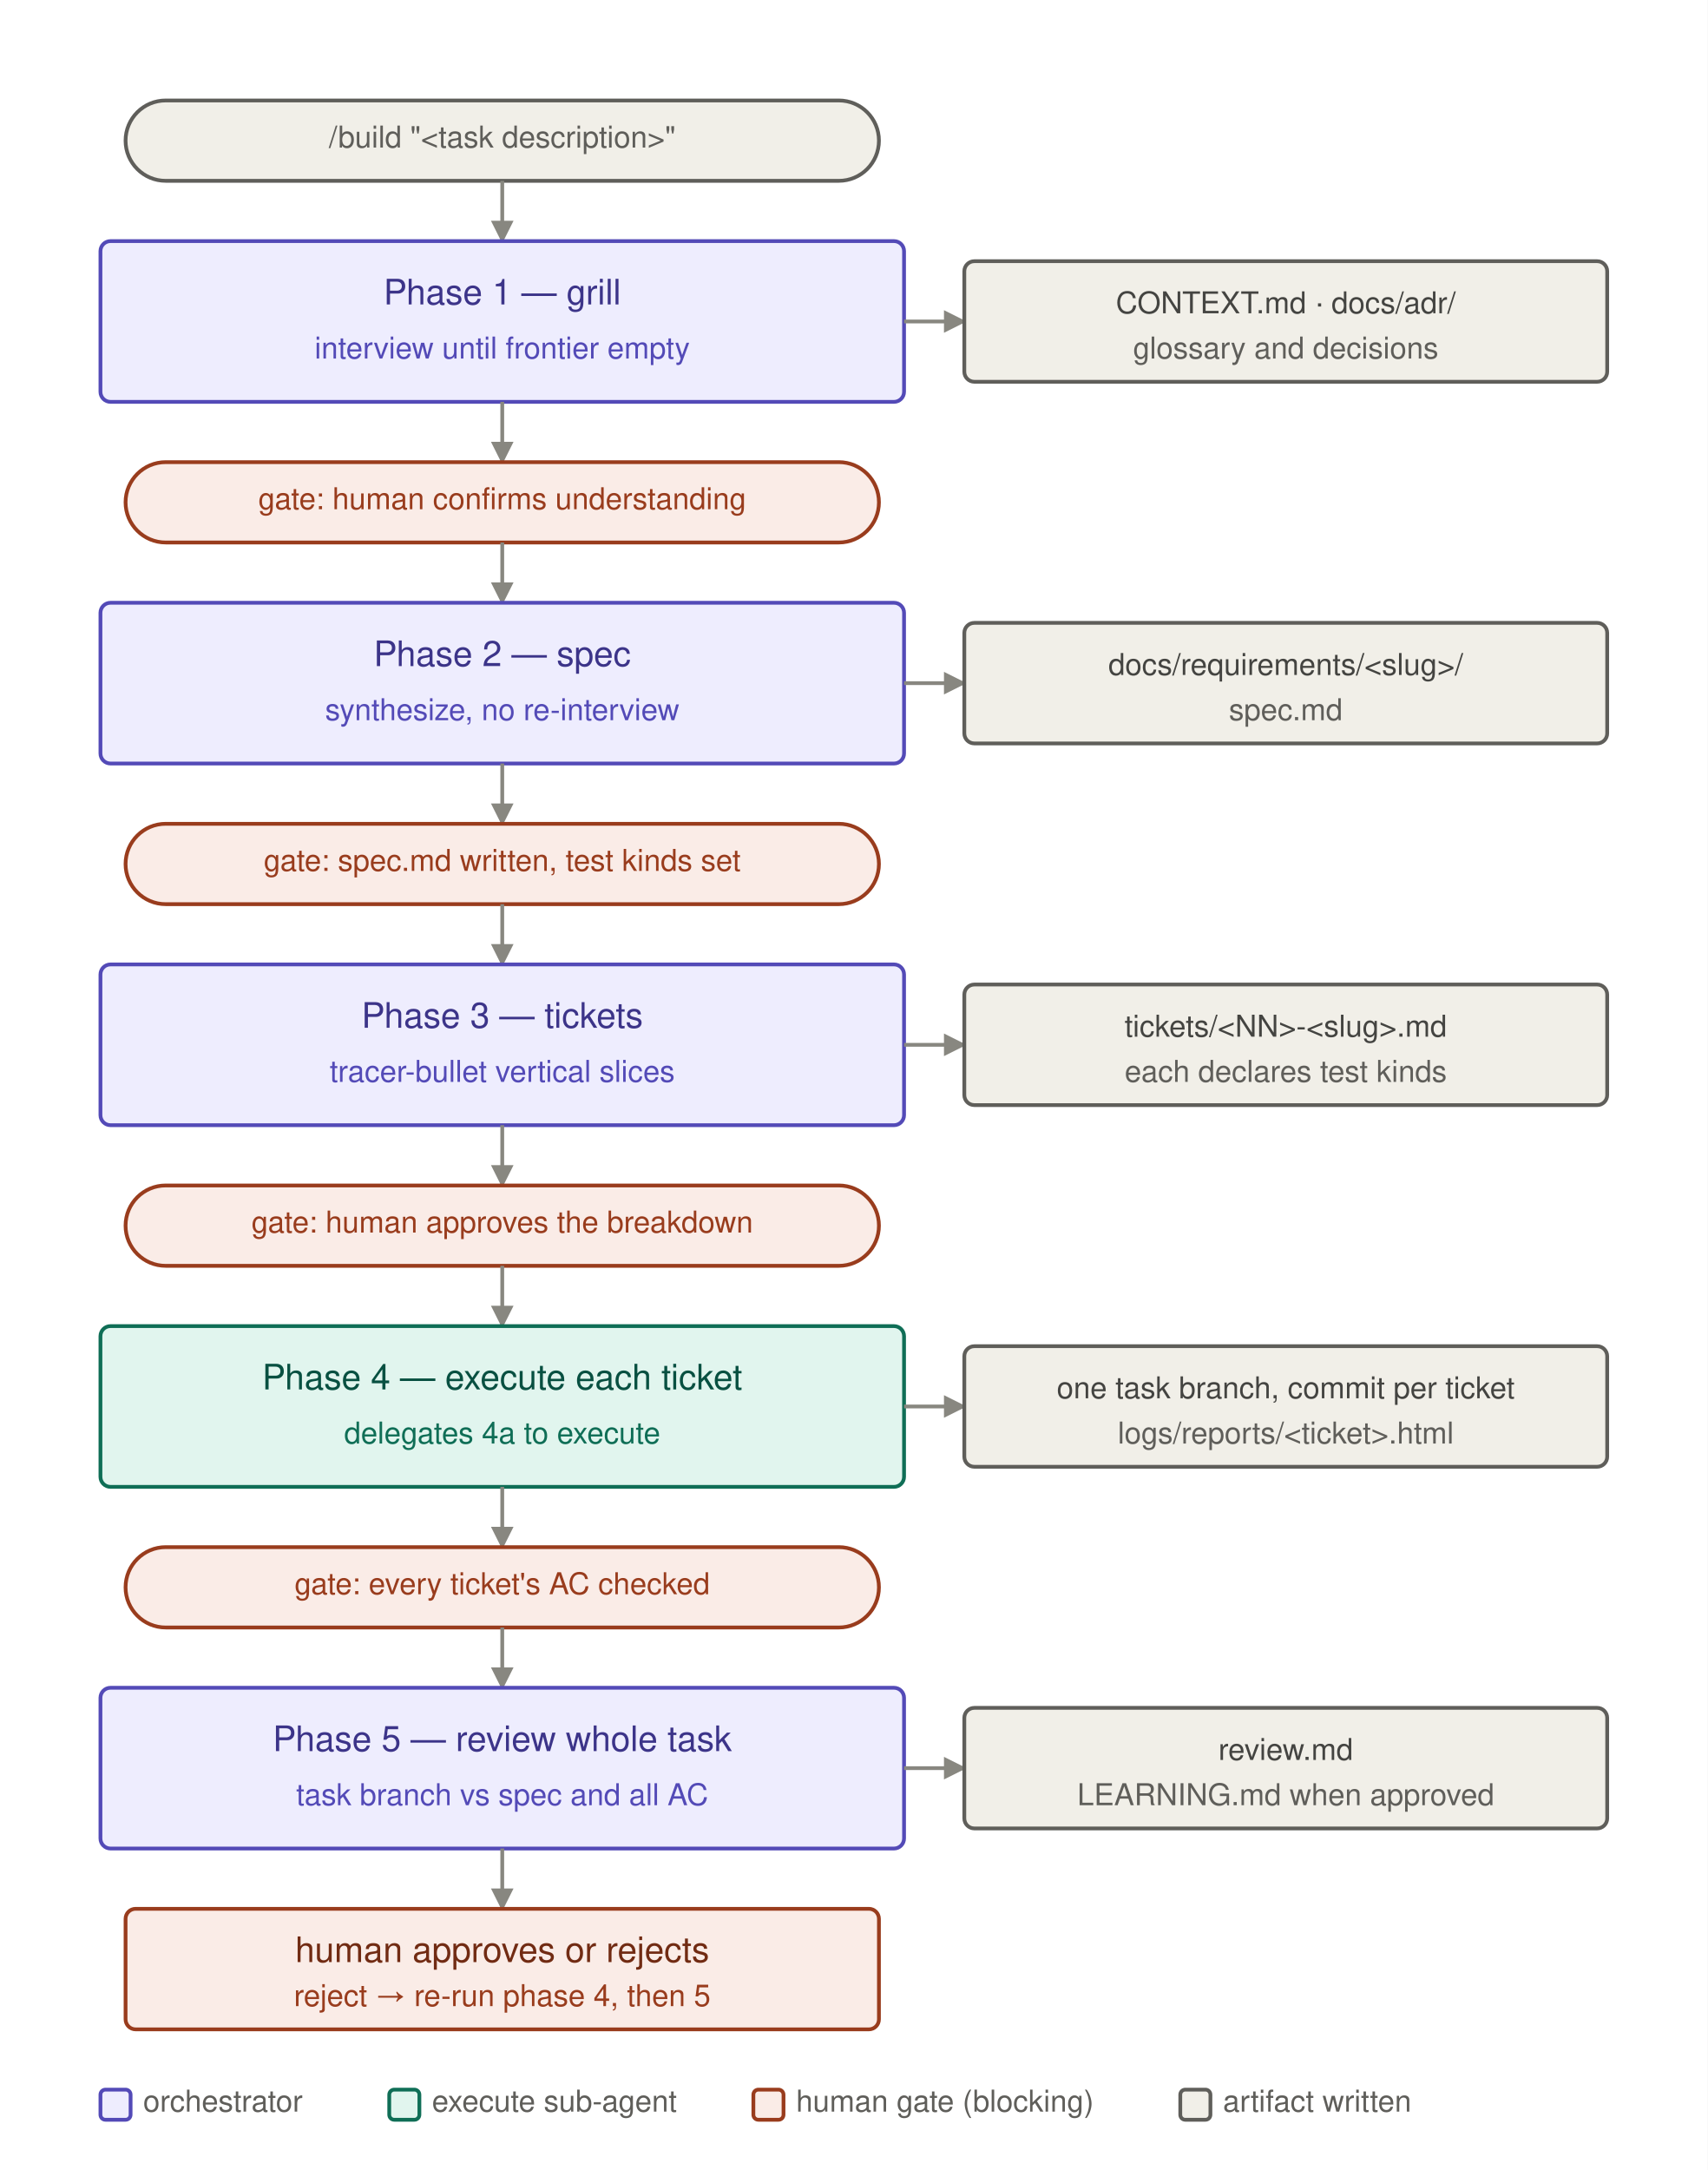
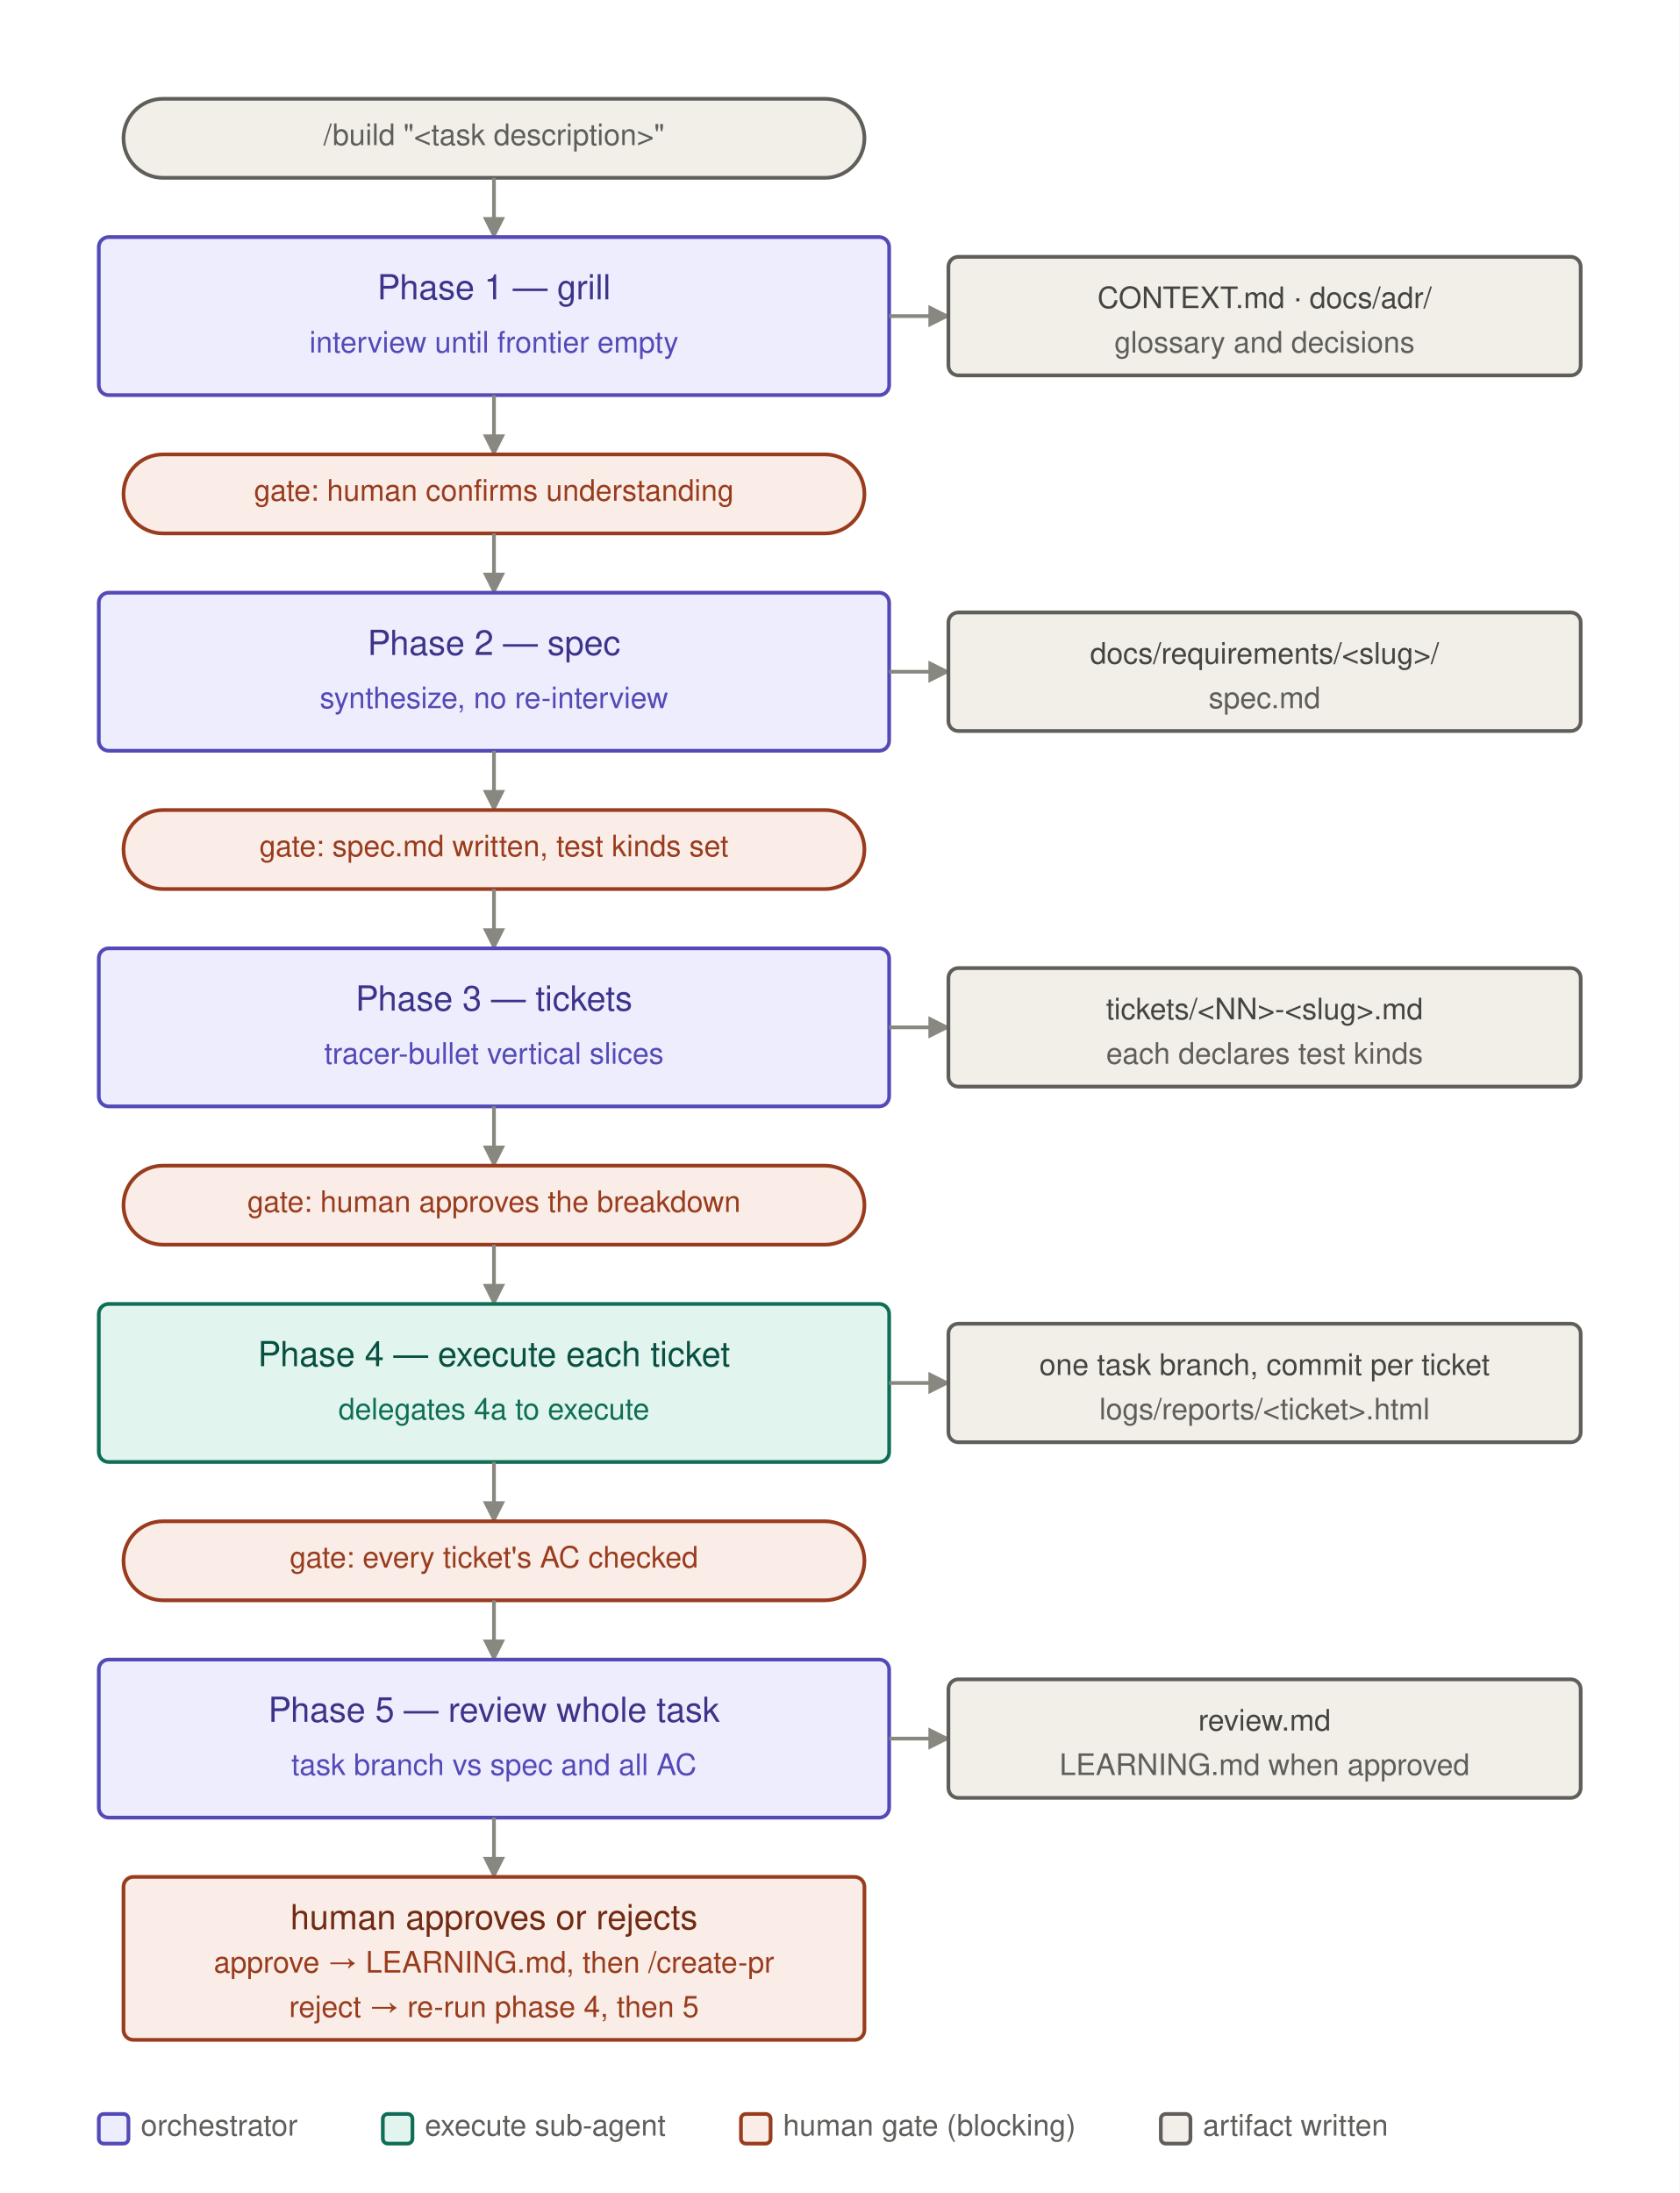
- <svg xmlns="http://www.w3.org/2000/svg" width="680" height="864" viewBox="0 0 680 864" role="img">
+ <svg xmlns="http://www.w3.org/2000/svg" width="680" height="888" viewBox="0 0 680 888" role="img">
  <style>
text{font-family:-apple-system,BlinkMacSystemFont,"Segoe UI",Helvetica,Arial,sans-serif}
rect{stroke-width:1.5}
.ti{font-size:14px;font-weight:500}
.sb{font-size:12px;font-weight:400}
.bo{fill:#EEEDFE;stroke:#534AB7}.to{fill:#3C3489}.so{fill:#534AB7}
.be{fill:#E1F5EE;stroke:#0F6E56}.te{fill:#085041}.se{fill:#0F6E56}
.bh{fill:#FAECE7;stroke:#993C1D}.th{fill:#712B13}.sh{fill:#993C1D}
.bn{fill:#F1EFE8;stroke:#5F5E5A}.tn{fill:#444441}.sn{fill:#5F5E5A}
.ln{stroke:#888780;stroke-width:1.5}.ah{fill:#888780}
.bg{fill:#FFFFFF;stroke:none}
@media (prefers-color-scheme:dark){
.bg{fill:#22211E}
.bo{fill:#3C3489;stroke:#AFA9EC}.to{fill:#CECBF6}.so{fill:#AFA9EC}
.be{fill:#085041;stroke:#5DCAA5}.te{fill:#9FE1CB}.se{fill:#5DCAA5}
.bh{fill:#712B13;stroke:#F0997B}.th{fill:#F5C4B3}.sh{fill:#F0997B}
.bn{fill:#444441;stroke:#B4B2A9}.tn{fill:#D3D1C7}.sn{fill:#B4B2A9}
}
</style>
  <defs>
    <marker id="ae" viewBox="0 0 10 10" refX="9" refY="5" markerWidth="6" markerHeight="6" orient="auto">
      <path class="ah" d="M0 0 L10 5 L0 10 z" />
    </marker>
  </defs>
-   <rect class="bg" x="0" y="0" width="680" height="864" />
+   <rect class="bg" x="0" y="0" width="680" height="888" />
  <rect class="bn" x="50" y="40" width="300" height="32" rx="16" />
  <text class="sb sn" x="200" y="56" text-anchor="middle" dominant-baseline="central">/build "&lt;task description&gt;"</text>
  <line class="ln" x1="200" y1="72" x2="200" y2="96" marker-end="url(#ae)" />
  <rect class="bo" x="40" y="96" width="320" height="64" rx="4" />
  <text class="ti to" x="200" y="118" text-anchor="middle" dominant-baseline="central">Phase 1 — grill</text>
  <text class="sb so" x="200" y="140" text-anchor="middle" dominant-baseline="central">interview until frontier empty</text>
  <line class="ln" x1="360" y1="128" x2="384" y2="128" marker-end="url(#ae)" />
  <rect class="bn" x="384" y="104" width="256" height="48" rx="4" />
  <text class="sb tn" x="512" y="122" text-anchor="middle" dominant-baseline="central">CONTEXT.md · docs/adr/</text>
  <text class="sb sn" x="512" y="140" text-anchor="middle" dominant-baseline="central">glossary and decisions</text>
  <line class="ln" x1="200" y1="160" x2="200" y2="184" marker-end="url(#ae)" />
  <rect class="bh" x="50" y="184" width="300" height="32" rx="16" />
  <text class="sb sh" x="200" y="200" text-anchor="middle" dominant-baseline="central">gate: human confirms understanding</text>
  <line class="ln" x1="200" y1="216" x2="200" y2="240" marker-end="url(#ae)" />
  <rect class="bo" x="40" y="240" width="320" height="64" rx="4" />
  <text class="ti to" x="200" y="262" text-anchor="middle" dominant-baseline="central">Phase 2 — spec</text>
  <text class="sb so" x="200" y="284" text-anchor="middle" dominant-baseline="central">synthesize, no re-interview</text>
  <line class="ln" x1="360" y1="272" x2="384" y2="272" marker-end="url(#ae)" />
  <rect class="bn" x="384" y="248" width="256" height="48" rx="4" />
  <text class="sb tn" x="512" y="266" text-anchor="middle" dominant-baseline="central">docs/requirements/&lt;slug&gt;/</text>
  <text class="sb sn" x="512" y="284" text-anchor="middle" dominant-baseline="central">spec.md</text>
  <line class="ln" x1="200" y1="304" x2="200" y2="328" marker-end="url(#ae)" />
  <rect class="bh" x="50" y="328" width="300" height="32" rx="16" />
  <text class="sb sh" x="200" y="344" text-anchor="middle" dominant-baseline="central">gate: spec.md written, test kinds set</text>
  <line class="ln" x1="200" y1="360" x2="200" y2="384" marker-end="url(#ae)" />
  <rect class="bo" x="40" y="384" width="320" height="64" rx="4" />
  <text class="ti to" x="200" y="406" text-anchor="middle" dominant-baseline="central">Phase 3 — tickets</text>
  <text class="sb so" x="200" y="428" text-anchor="middle" dominant-baseline="central">tracer-bullet vertical slices</text>
  <line class="ln" x1="360" y1="416" x2="384" y2="416" marker-end="url(#ae)" />
  <rect class="bn" x="384" y="392" width="256" height="48" rx="4" />
  <text class="sb tn" x="512" y="410" text-anchor="middle" dominant-baseline="central">tickets/&lt;NN&gt;-&lt;slug&gt;.md</text>
  <text class="sb sn" x="512" y="428" text-anchor="middle" dominant-baseline="central">each declares test kinds</text>
  <line class="ln" x1="200" y1="448" x2="200" y2="472" marker-end="url(#ae)" />
  <rect class="bh" x="50" y="472" width="300" height="32" rx="16" />
  <text class="sb sh" x="200" y="488" text-anchor="middle" dominant-baseline="central">gate: human approves the breakdown</text>
  <line class="ln" x1="200" y1="504" x2="200" y2="528" marker-end="url(#ae)" />
  <rect class="be" x="40" y="528" width="320" height="64" rx="4" />
  <text class="ti te" x="200" y="550" text-anchor="middle" dominant-baseline="central">Phase 4 — execute each ticket</text>
  <text class="sb se" x="200" y="572" text-anchor="middle" dominant-baseline="central">delegates 4a to execute</text>
  <line class="ln" x1="360" y1="560" x2="384" y2="560" marker-end="url(#ae)" />
  <rect class="bn" x="384" y="536" width="256" height="48" rx="4" />
  <text class="sb tn" x="512" y="554" text-anchor="middle" dominant-baseline="central">one task branch, commit per ticket</text>
  <text class="sb sn" x="512" y="572" text-anchor="middle" dominant-baseline="central">logs/reports/&lt;ticket&gt;.html</text>
  <line class="ln" x1="200" y1="592" x2="200" y2="616" marker-end="url(#ae)" />
  <rect class="bh" x="50" y="616" width="300" height="32" rx="16" />
  <text class="sb sh" x="200" y="632" text-anchor="middle" dominant-baseline="central">gate: every ticket's AC checked</text>
  <line class="ln" x1="200" y1="648" x2="200" y2="672" marker-end="url(#ae)" />
  <rect class="bo" x="40" y="672" width="320" height="64" rx="4" />
  <text class="ti to" x="200" y="694" text-anchor="middle" dominant-baseline="central">Phase 5 — review whole task</text>
  <text class="sb so" x="200" y="716" text-anchor="middle" dominant-baseline="central">task branch vs spec and all AC</text>
  <line class="ln" x1="360" y1="704" x2="384" y2="704" marker-end="url(#ae)" />
  <rect class="bn" x="384" y="680" width="256" height="48" rx="4" />
  <text class="sb tn" x="512" y="698" text-anchor="middle" dominant-baseline="central">review.md</text>
  <text class="sb sn" x="512" y="716" text-anchor="middle" dominant-baseline="central">LEARNING.md when approved</text>
  <line class="ln" x1="200" y1="736" x2="200" y2="760" marker-end="url(#ae)" />
-   <rect class="bh" x="50" y="760" width="300" height="48" rx="4" />
+   <rect class="bh" x="50" y="760" width="300" height="66" rx="4" />
  <text class="ti th" x="200" y="778" text-anchor="middle" dominant-baseline="central">human approves or rejects</text>
-   <text class="sb sh" x="200" y="796" text-anchor="middle" dominant-baseline="central">reject → re-run phase 4, then 5</text>
-   <rect class="bo" x="40" y="832" width="12" height="12" rx="2" />
-   <text class="sb sn" x="57" y="838" dominant-baseline="central">orchestrator</text>
-   <rect class="be" x="155" y="832" width="12" height="12" rx="2" />
-   <text class="sb sn" x="172" y="838" dominant-baseline="central">execute sub-agent</text>
-   <rect class="bh" x="300" y="832" width="12" height="12" rx="2" />
-   <text class="sb sn" x="317" y="838" dominant-baseline="central">human gate (blocking)</text>
-   <rect class="bn" x="470" y="832" width="12" height="12" rx="2" />
-   <text class="sb sn" x="487" y="838" dominant-baseline="central">artifact written</text>
+   <text class="sb sh" x="200" y="796" text-anchor="middle" dominant-baseline="central">approve → LEARNING.md, then /create-pr</text>
+   <text class="sb sh" x="200" y="814" text-anchor="middle" dominant-baseline="central">reject → re-run phase 4, then 5</text>
+   <rect class="bo" x="40" y="856" width="12" height="12" rx="2" />
+   <text class="sb sn" x="57" y="862" dominant-baseline="central">orchestrator</text>
+   <rect class="be" x="155" y="856" width="12" height="12" rx="2" />
+   <text class="sb sn" x="172" y="862" dominant-baseline="central">execute sub-agent</text>
+   <rect class="bh" x="300" y="856" width="12" height="12" rx="2" />
+   <text class="sb sn" x="317" y="862" dominant-baseline="central">human gate (blocking)</text>
+   <rect class="bn" x="470" y="856" width="12" height="12" rx="2" />
+   <text class="sb sn" x="487" y="862" dominant-baseline="central">artifact written</text>
</svg>
